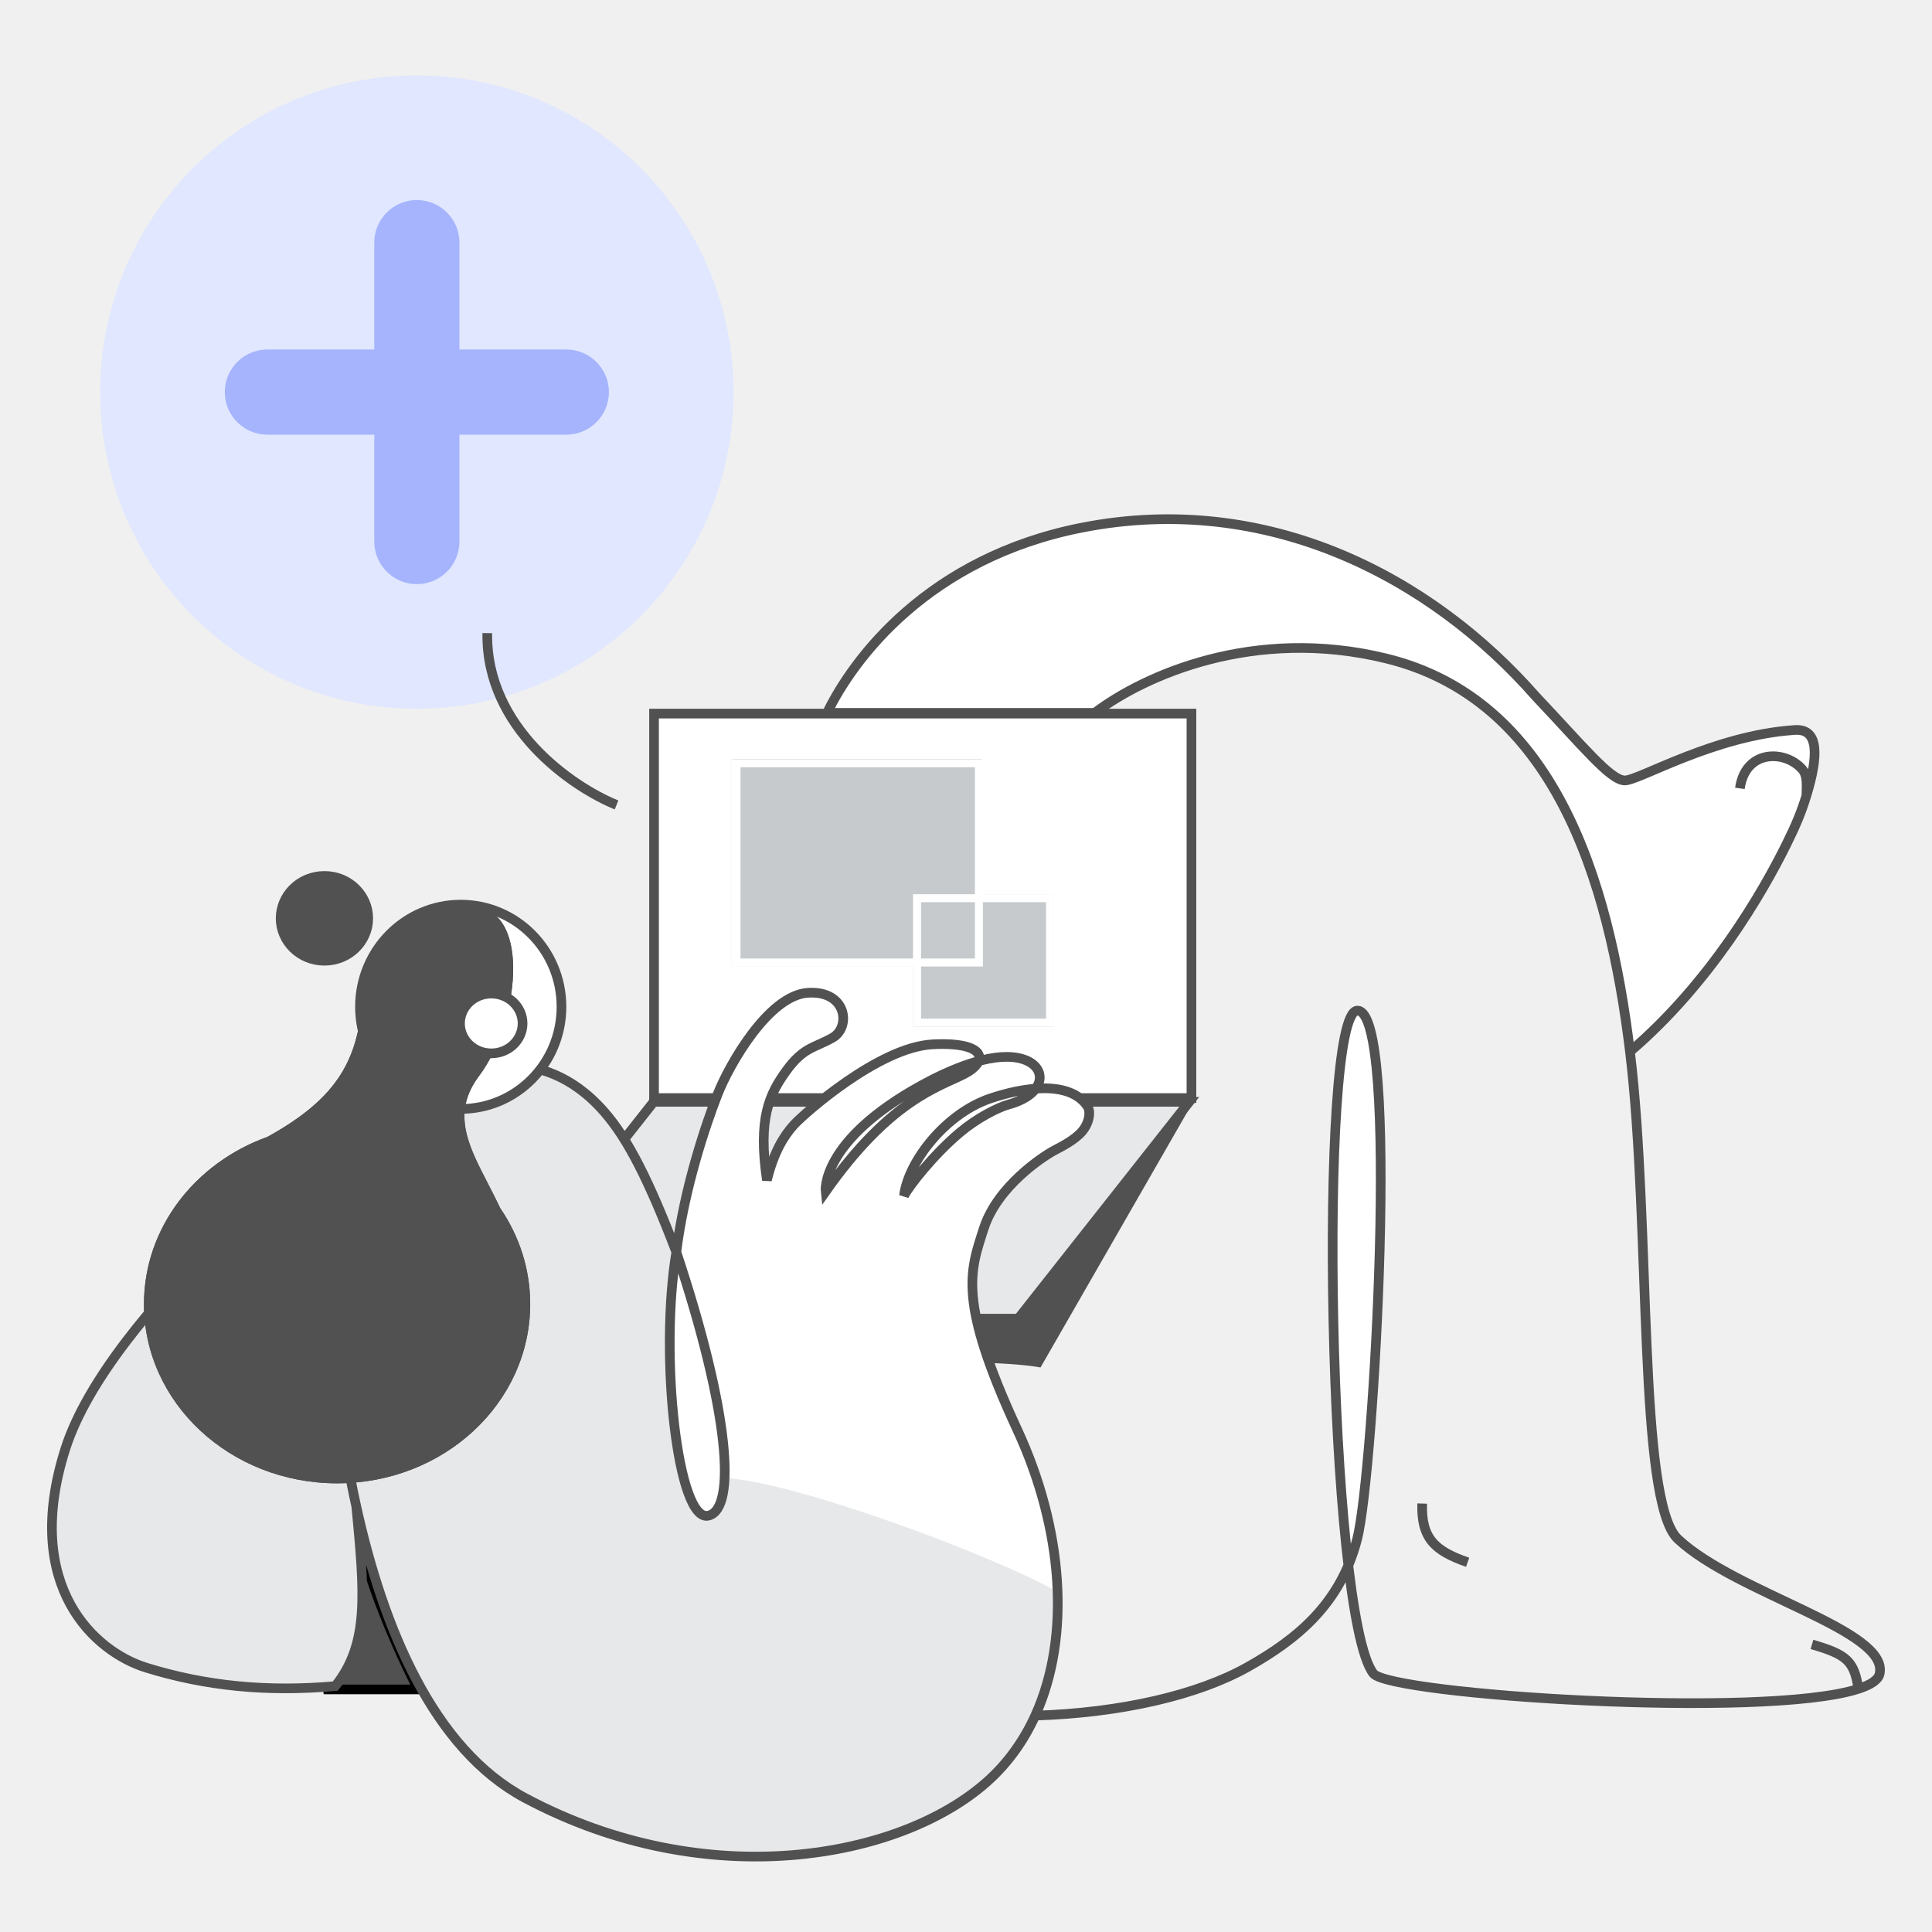
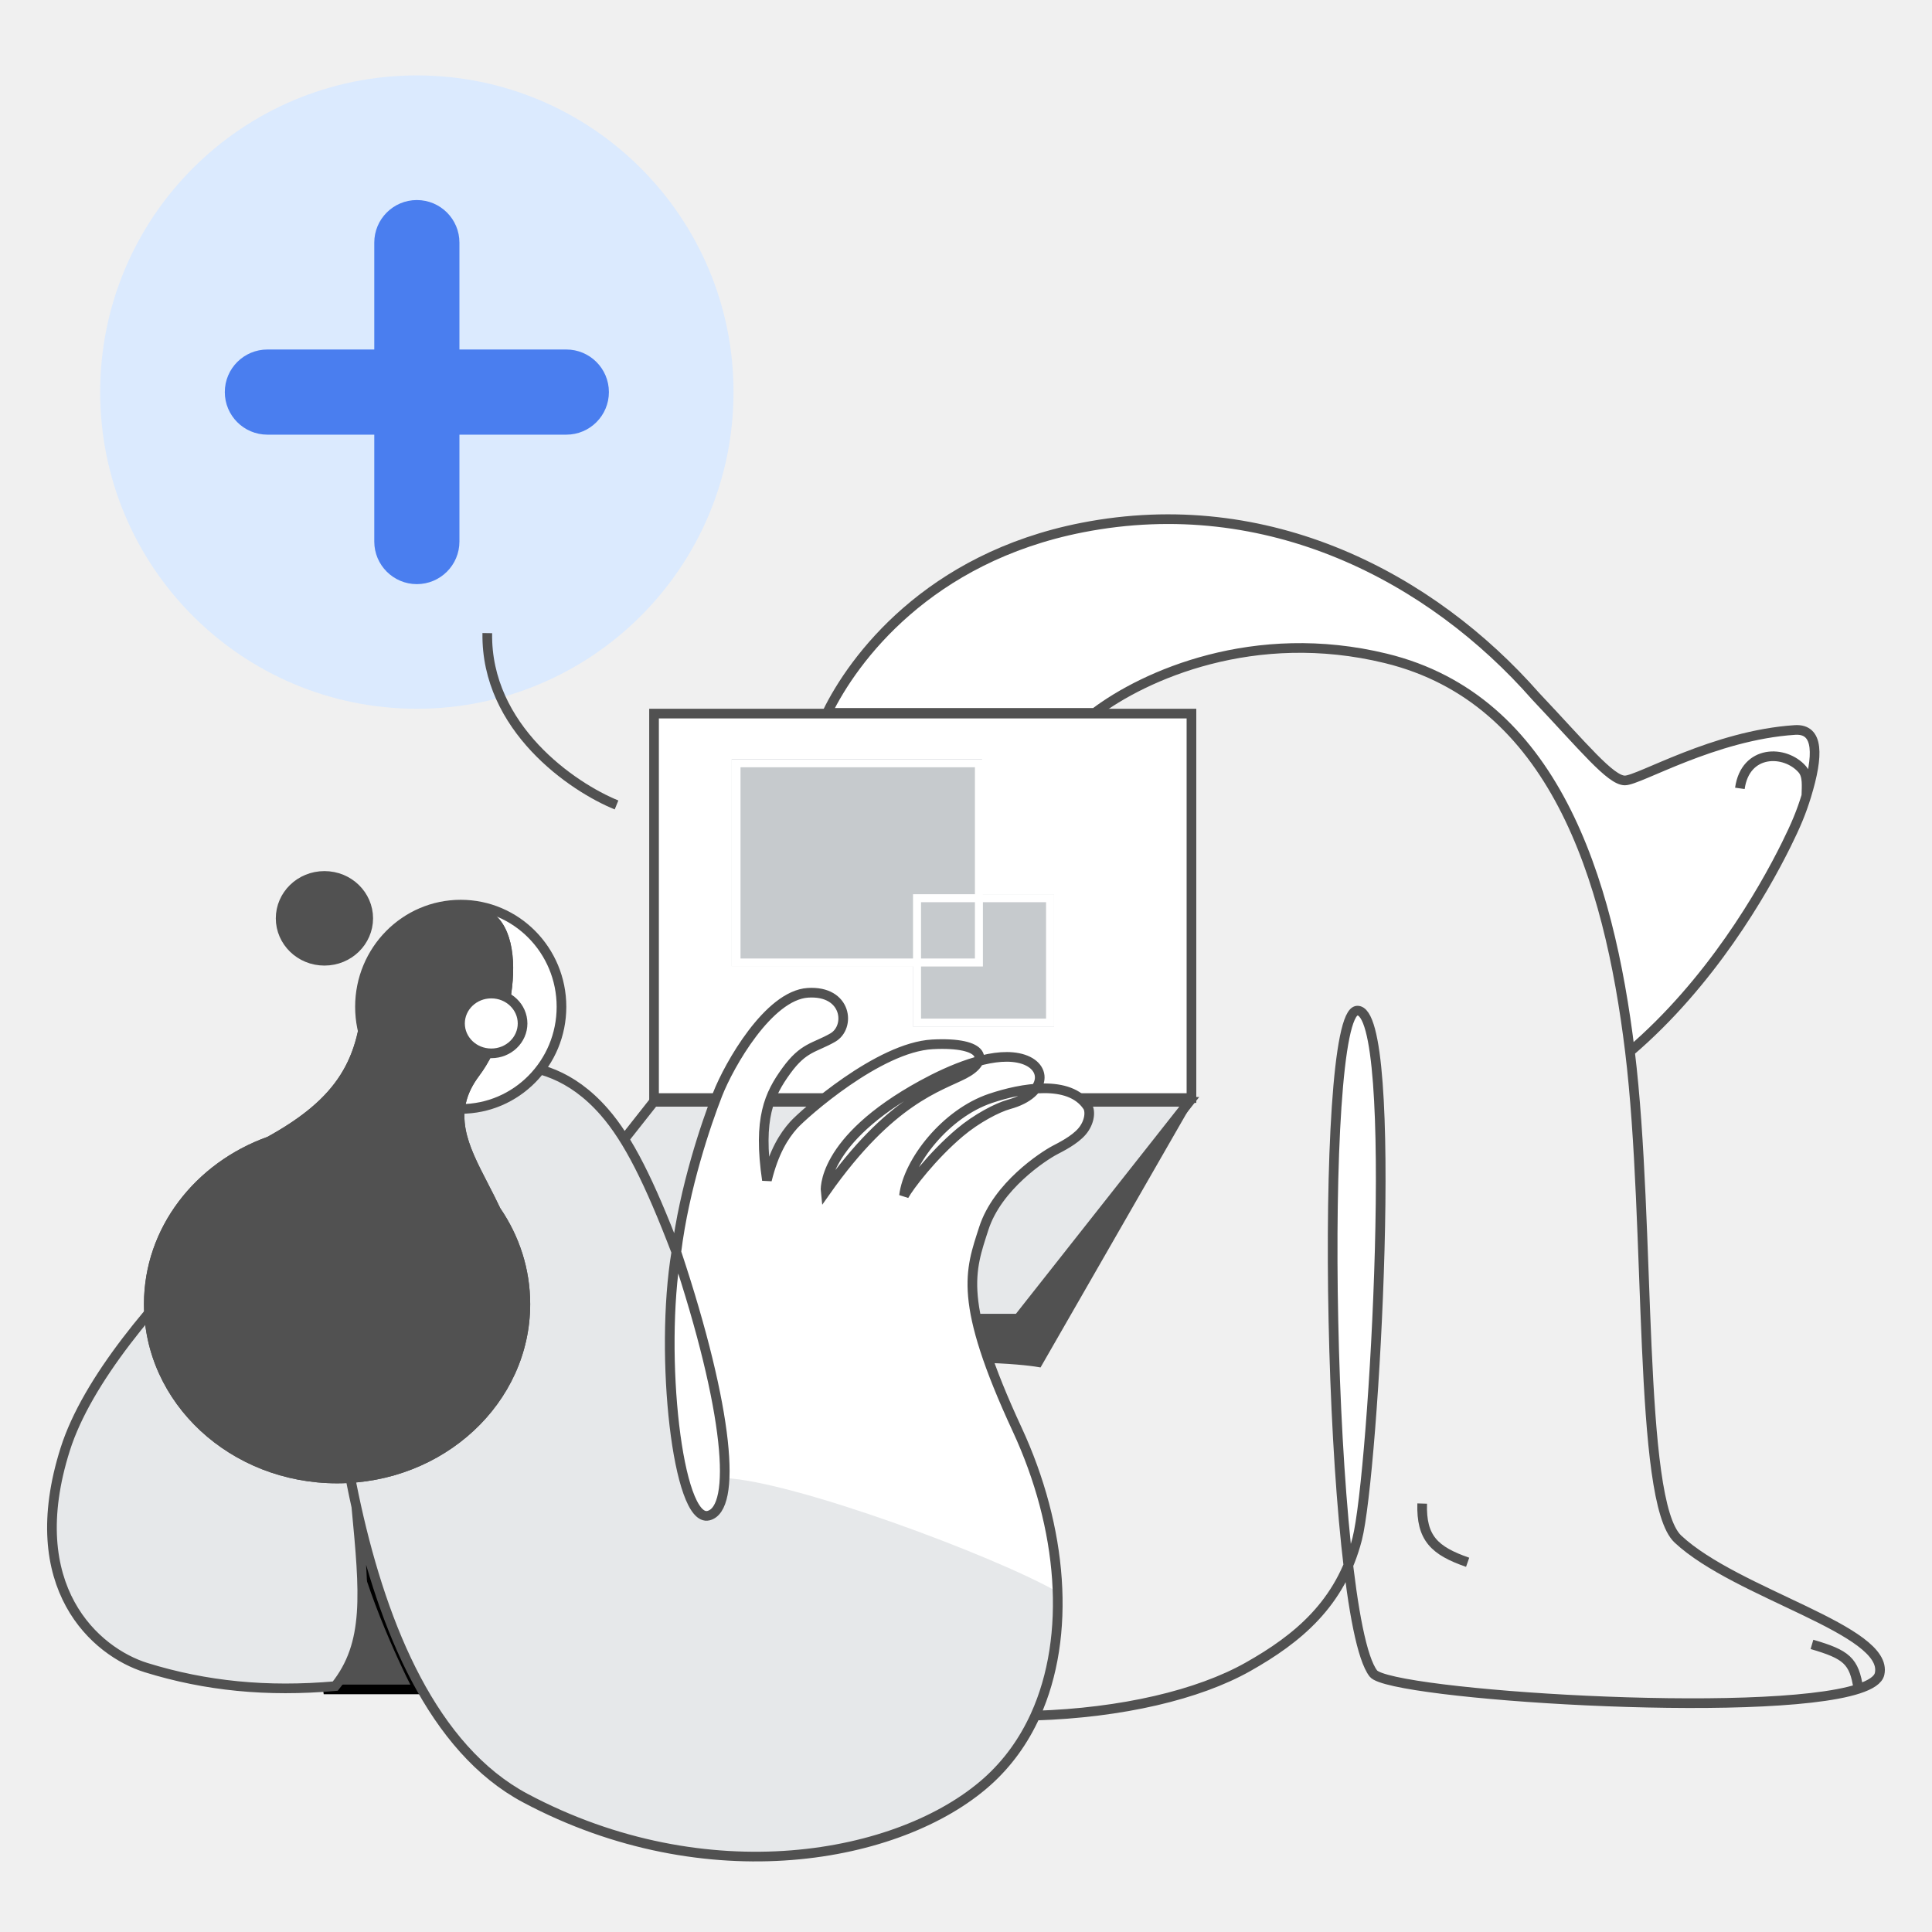
<svg xmlns="http://www.w3.org/2000/svg" width="200" height="200" viewBox="0 0 200 200" fill="none" focusable="false" aria-hidden="true">
  <rect width="200" height="200" fill="transparent" />
  <path fill-rule="evenodd" clip-rule="evenodd" d="M123.171 114.655L122.967 114.478L88.361 141.586L88.826 141.544C98.861 140.631 105.543 141.164 107.62 141.542L107.715 141.559L123.171 114.655Z" fill="#515151" />
  <rect x="67.706" y="73.871" width="55.633" height="39.8" fill="white" stroke="#515151" />
  <path d="M49.968 136.507L67.673 114.062H123.112L105.408 136.507H49.968Z" fill="#E6E8EA" stroke="#515151" />
  <path fill-rule="evenodd" clip-rule="evenodd" d="M101.667 78.567H75.749V100.017H94.517V106.273H109.115V92.569H101.667V78.567Z" fill="#C6CACD" />
  <path fill-rule="evenodd" clip-rule="evenodd" d="M76.658 79.427H100.924V92.569H94.517V99.224H76.658V79.427ZM94.517 100.05H75.74V78.601H101.75V92.569H109.115V106.273H94.517V100.05ZM101.75 93.395H108.288V105.446H95.344V100.05H101.75V93.395ZM100.924 93.395V99.224H95.344V93.395H100.924Z" fill="white" />
  <path d="M43.289 174.887H33.51C37.697 173.674 37.55 162.903 36.953 157.669C37.835 163.399 41.545 171.535 43.289 174.887Z" fill="#515151" stroke="black" />
-   <path d="M75.934 40.589C75.934 58.694 61.257 73.371 43.152 73.371C25.047 73.371 10.37 58.694 10.37 40.589C10.37 22.484 25.047 7.807 43.152 7.807C61.257 7.807 75.934 22.484 75.934 40.589Z" fill="#e0e7ff" />
-   <path fill-rule="evenodd" clip-rule="evenodd" d="M47.56 25.116C47.56 22.682 45.587 20.709 43.152 20.709C40.718 20.709 38.745 22.682 38.745 25.116V36.181H27.68C25.245 36.181 23.272 38.154 23.272 40.589C23.272 43.023 25.245 44.996 27.68 44.996H38.745V56.061C38.745 58.496 40.718 60.469 43.152 60.469C45.587 60.469 47.56 58.496 47.56 56.061V44.996H58.625C61.059 44.996 63.033 43.023 63.033 40.589C63.033 38.154 61.059 36.181 58.625 36.181H47.56V25.116Z" fill="#a5b4fc" />
+   <path d="M75.934 40.589C75.934 58.694 61.257 73.371 43.152 73.371C25.047 73.371 10.37 58.694 10.37 40.589C10.37 22.484 25.047 7.807 43.152 7.807C61.257 7.807 75.934 22.484 75.934 40.589Z" fill="#dbeafe" />
+   <path fill-rule="evenodd" clip-rule="evenodd" d="M47.56 25.116C47.56 22.682 45.587 20.709 43.152 20.709C40.718 20.709 38.745 22.682 38.745 25.116V36.181H27.68C25.245 36.181 23.272 38.154 23.272 40.589C23.272 43.023 25.245 44.996 27.68 44.996H38.745V56.061C38.745 58.496 40.718 60.469 43.152 60.469C45.587 60.469 47.56 58.496 47.56 56.061V44.996H58.625C61.059 44.996 63.033 43.023 63.033 40.589C63.033 38.154 61.059 36.181 58.625 36.181H47.56V25.116Z" fill="#2563eb" opacity="0.8" />
  <path d="M63.823 83.328C59.299 81.495 50.289 75.371 50.444 65.54" stroke="#515151" />
  <path d="M52.587 110.23C55.474 110.324 59.095 111.144 62.561 115.113C65.043 117.955 67.227 122.321 70.013 129.61C70.841 122.952 73.086 116.354 74.284 113.287C75.481 110.221 79.569 103.037 83.629 102.774C87.688 102.512 88.097 106.337 86.198 107.418C84.3 108.498 83.191 108.381 81.409 110.834C79.628 113.287 78.452 115.776 79.391 122.165C80.116 119.227 81.156 117.583 82.166 116.46C83.176 115.338 90.964 108.403 96.53 108.111C100.387 107.909 101.722 108.817 101.313 109.841C102.762 109.449 104.18 109.279 105.389 109.515C107.473 109.923 108.165 111.412 107.216 112.695C109.406 112.53 111.496 112.92 112.578 114.53C112.906 115.019 112.82 116.168 112.021 117.115C111.247 118.034 109.774 118.755 109.189 119.064C107.999 119.692 103.255 122.779 101.841 127.169C100.427 131.558 99.11 134.63 105.304 147.994C110.01 158.147 110.937 169.316 107.168 177.598C116.131 177.316 124.055 175.447 129.189 172.551C133.58 170.074 137.464 167.054 139.578 162.043C137.251 142.389 137.314 104.786 140.493 104.621C144.985 104.388 142.222 152.627 140.493 159.322C140.243 160.291 139.936 161.195 139.578 162.043C140.249 167.71 141.119 171.885 142.17 173.24C143.868 175.428 182.608 177.997 192.377 174.829C193.654 174.415 194.436 173.903 194.575 173.279C195.587 168.736 179.782 165.016 173.696 159.322C169.51 155.405 170.929 126.896 168.734 108.865C166.538 90.833 160.821 72.392 143.471 68.157C129.848 64.831 118.485 69.892 113.325 73.797H85.617C88.332 68.203 96.076 57.743 112.021 54.616C131.282 50.84 148.198 59.809 158.976 72.083C163.931 77.325 166.725 80.792 168.206 80.792C169.687 80.792 177.431 76.111 185.814 75.567C188.309 75.413 188.266 78.211 186.996 82.374C186.477 84.077 185.906 85.437 184.914 87.439C182.467 92.379 177.075 101.741 168.734 108.865C170.929 126.896 169.51 155.405 173.696 159.322C179.782 165.016 195.587 168.736 194.575 173.279C194.436 173.903 193.654 174.415 192.377 174.829C182.608 177.997 143.868 175.428 142.17 173.24C141.119 171.885 140.249 167.71 139.578 162.043C137.464 167.054 133.58 170.074 129.189 172.551C124.055 175.447 116.131 177.316 107.168 177.598C105.977 180.217 104.316 182.547 102.156 184.465C93.165 192.449 73.172 196.139 54.386 186.142C44.825 181.054 39.668 168.523 36.888 155.972L36.893 156.026C37.739 164.953 38.232 170.155 34.707 174.548C27.636 175.167 21.319 174.548 15.131 172.633C9.908 171.016 2.218 164.317 6.754 150.018C11.29 135.718 34.732 117.24 36.888 115.806C39.044 114.373 44.846 110.23 52.587 110.23Z" fill="white" />
  <path d="M70.013 129.61C68.234 140.315 70.145 157.678 73.34 156.899C74.343 156.654 74.914 155.317 75.012 153.003C82.166 153.336 102.782 160.986 109.48 164.796C109.634 169.418 108.892 173.81 107.168 177.598C105.977 180.217 104.316 182.547 102.156 184.465C93.165 192.449 73.172 196.139 54.386 186.142C44.825 181.054 39.668 168.523 36.888 155.972L36.893 156.026C37.739 164.953 38.232 170.155 34.707 174.548C27.636 175.167 21.319 174.548 15.131 172.633C9.908 171.016 2.218 164.317 6.754 150.018C11.29 135.718 34.732 117.24 36.888 115.806C39.044 114.373 44.846 110.229 52.587 110.229C55.474 110.324 59.095 111.144 62.561 115.113C65.043 117.955 67.227 122.321 70.013 129.61Z" fill="#E6E8EA" />
  <path d="M70.013 129.61C75.517 146.124 76.272 156.184 73.34 156.899C70.145 157.678 68.234 140.315 70.013 129.61ZM70.013 129.61C67.227 122.321 65.043 117.955 62.561 115.113C59.095 111.144 55.474 110.324 52.587 110.23C44.846 110.23 39.044 114.373 36.888 115.806C34.732 117.24 11.29 135.718 6.754 150.018C2.218 164.317 9.908 171.016 15.131 172.633C21.319 174.548 27.636 175.167 34.707 174.548C38.239 170.146 37.737 164.932 36.888 155.972M70.013 129.61C70.841 122.952 73.086 116.354 74.284 113.287C75.481 110.221 79.569 103.037 83.629 102.774C87.688 102.512 88.097 106.337 86.198 107.418C84.3 108.498 83.191 108.381 81.409 110.834C79.628 113.287 78.452 115.776 79.391 122.165C80.116 119.227 81.156 117.583 82.166 116.46C83.176 115.338 90.964 108.403 96.53 108.111C102.096 107.82 102.411 109.839 99.807 111.186C97.204 112.533 92.194 113.79 85.465 123.351C85.465 123.351 84.869 118.107 95.475 112.308C98.346 110.739 102.474 108.946 105.389 109.515C108.535 110.13 108.51 113.21 104.453 114.324C103.242 114.656 101.081 115.791 99.364 117.24C96.51 119.647 94.1 122.809 93.582 123.776C94.008 120.252 97.89 115.264 102.542 113.702C105.752 112.625 110.693 111.725 112.578 114.53C112.906 115.019 112.82 116.168 112.021 117.115C111.247 118.034 109.774 118.755 109.189 119.064C107.999 119.692 103.255 122.779 101.841 127.169C100.427 131.558 99.11 134.63 105.304 147.994C110.01 158.147 110.937 169.316 107.168 177.598M33.662 126.262C33.738 131.737 34.206 143.863 36.888 155.972M36.888 155.972C39.668 168.523 44.825 181.054 54.386 186.142C73.172 196.139 93.165 192.449 102.156 184.465C104.316 182.547 105.977 180.217 107.168 177.598M107.168 177.598C116.131 177.316 124.055 175.447 129.189 172.551C134.323 169.655 138.764 166.017 140.493 159.322C142.222 152.627 144.985 104.388 140.493 104.621C136.398 104.834 137.474 167.185 142.17 173.24C143.868 175.428 182.608 177.997 192.377 174.829M168.734 108.865C170.929 126.896 169.51 155.405 173.696 159.322C179.782 165.016 195.587 168.736 194.575 173.279C194.436 173.903 193.654 174.415 192.377 174.829M168.734 108.865C166.539 90.833 160.821 72.392 143.471 68.157C129.848 64.831 118.485 69.892 113.325 73.797H85.617C88.332 68.203 96.076 57.743 112.021 54.616C131.282 50.84 148.198 59.809 158.976 72.083C163.931 77.325 166.725 80.792 168.206 80.792C169.687 80.792 177.431 76.111 185.814 75.567C188.309 75.413 188.266 78.211 186.996 82.374M168.734 108.865C177.075 101.741 182.467 92.379 184.914 87.439C185.906 85.437 186.477 84.077 186.996 82.374M192.377 174.829C191.954 171.914 191.129 171.268 187.574 170.227M186.996 82.374C187.011 81.363 187.149 80.301 186.566 79.634C184.797 77.611 180.682 77.564 180.111 81.612" stroke="#515151" />
  <path d="M58.124 104.222C58.124 110.068 53.448 114.796 47.694 114.796C41.94 114.796 37.264 110.068 37.264 104.222C37.264 98.376 41.94 93.647 47.694 93.647C53.448 93.647 58.124 98.376 58.124 104.222Z" fill="white" stroke="#515151" />
  <mask id="path-16-inside-1" fill="white">
    <path fill-rule="evenodd" clip-rule="evenodd" d="M49.015 93.79C55.192 94.376 53.574 106.093 49.603 111.367C46.723 115.191 48.432 118.499 50.51 122.521C50.934 123.341 51.372 124.191 51.791 125.08C53.75 127.949 54.885 131.351 54.885 134.999C54.885 145.246 45.935 153.552 34.894 153.552C23.853 153.552 14.903 145.246 14.903 134.999C14.903 127.111 20.207 120.373 27.686 117.689C34.99 113.65 37.27 109.614 37.542 102.578C37.777 96.485 42.837 93.204 49.015 93.79Z" />
  </mask>
  <path fill-rule="evenodd" clip-rule="evenodd" d="M49.015 93.79C55.192 94.376 53.574 106.093 49.603 111.367C46.723 115.191 48.432 118.499 50.51 122.521C50.934 123.341 51.372 124.191 51.791 125.08C53.75 127.949 54.885 131.351 54.885 134.999C54.885 145.246 45.935 153.552 34.894 153.552C23.853 153.552 14.903 145.246 14.903 134.999C14.903 127.111 20.207 120.373 27.686 117.689C34.99 113.65 37.27 109.614 37.542 102.578C37.777 96.485 42.837 93.204 49.015 93.79Z" fill="#515151" />
  <path d="M49.603 111.367L51.999 113.171V113.171L49.603 111.367ZM49.015 93.79L48.731 96.776L48.731 96.776L49.015 93.79ZM50.51 122.521L53.175 121.144V121.144L50.51 122.521ZM51.791 125.08L49.076 126.357L49.178 126.574L49.314 126.772L51.791 125.08ZM27.686 117.689L28.7 120.513L28.927 120.431L29.138 120.314L27.686 117.689ZM37.542 102.578L34.544 102.462L37.542 102.578ZM51.999 113.171C54.404 109.979 55.966 105.116 56.113 100.926C56.187 98.823 55.919 96.559 54.935 94.661C53.872 92.612 51.984 91.058 49.298 90.803L48.731 96.776C49.134 96.814 49.36 96.945 49.608 97.423C49.934 98.051 50.171 99.156 50.117 100.715C50.007 103.848 48.773 107.481 47.207 109.562L51.999 113.171ZM53.175 121.144C52.077 119.018 51.38 117.611 51.149 116.336C50.968 115.333 51.073 114.401 51.999 113.171L47.207 109.562C45.252 112.157 44.772 114.791 45.245 117.404C45.668 119.744 46.865 122.001 47.845 123.898L53.175 121.144ZM54.505 123.803C54.06 122.855 53.595 121.957 53.175 121.144L47.845 123.898C48.272 124.725 48.685 125.526 49.076 126.357L54.505 123.803ZM49.314 126.772C50.951 129.17 51.885 131.987 51.885 134.999H57.885C57.885 130.715 56.55 126.728 54.268 123.388L49.314 126.772ZM51.885 134.999C51.885 143.382 44.493 150.552 34.894 150.552V156.552C47.377 156.552 57.885 147.11 57.885 134.999H51.885ZM34.894 150.552C25.295 150.552 17.903 143.382 17.903 134.999H11.903C11.903 147.11 22.411 156.552 34.894 156.552V150.552ZM17.903 134.999C17.903 128.529 22.263 122.822 28.7 120.513L26.673 114.865C18.152 117.923 11.903 125.693 11.903 134.999H17.903ZM34.544 102.462C34.419 105.684 33.847 107.868 32.717 109.652C31.573 111.457 29.652 113.174 26.235 115.064L29.138 120.314C33.023 118.166 35.895 115.845 37.785 112.864C39.688 109.861 40.392 106.509 40.539 102.694L34.544 102.462ZM49.298 90.803C45.632 90.456 42.053 91.232 39.281 93.256C36.446 95.326 34.696 98.534 34.544 102.462L40.539 102.694C40.623 100.529 41.52 99.05 42.819 98.102C44.179 97.109 46.219 96.538 48.731 96.776L49.298 90.803Z" fill="#515151" mask="url(#path-16-inside-1)" />
  <path d="M54.097 105.948C54.097 107.639 52.666 109.043 50.858 109.043C49.05 109.043 47.619 107.639 47.619 105.948C47.619 104.256 49.05 102.852 50.858 102.852C52.666 102.852 54.097 104.256 54.097 105.948Z" fill="white" stroke="#515151" />
  <path d="M37.119 95.066C37.119 96.897 35.578 98.456 33.585 98.456C31.592 98.456 30.051 96.897 30.051 95.066C30.051 93.234 31.592 91.676 33.585 91.676C35.578 91.676 37.119 93.234 37.119 95.066Z" fill="#515151" stroke="#515151" stroke-width="3" />
  <path d="M147.224 155.647C147.116 159.23 148.491 160.533 151.929 161.727" stroke="#515151" />
</svg>
